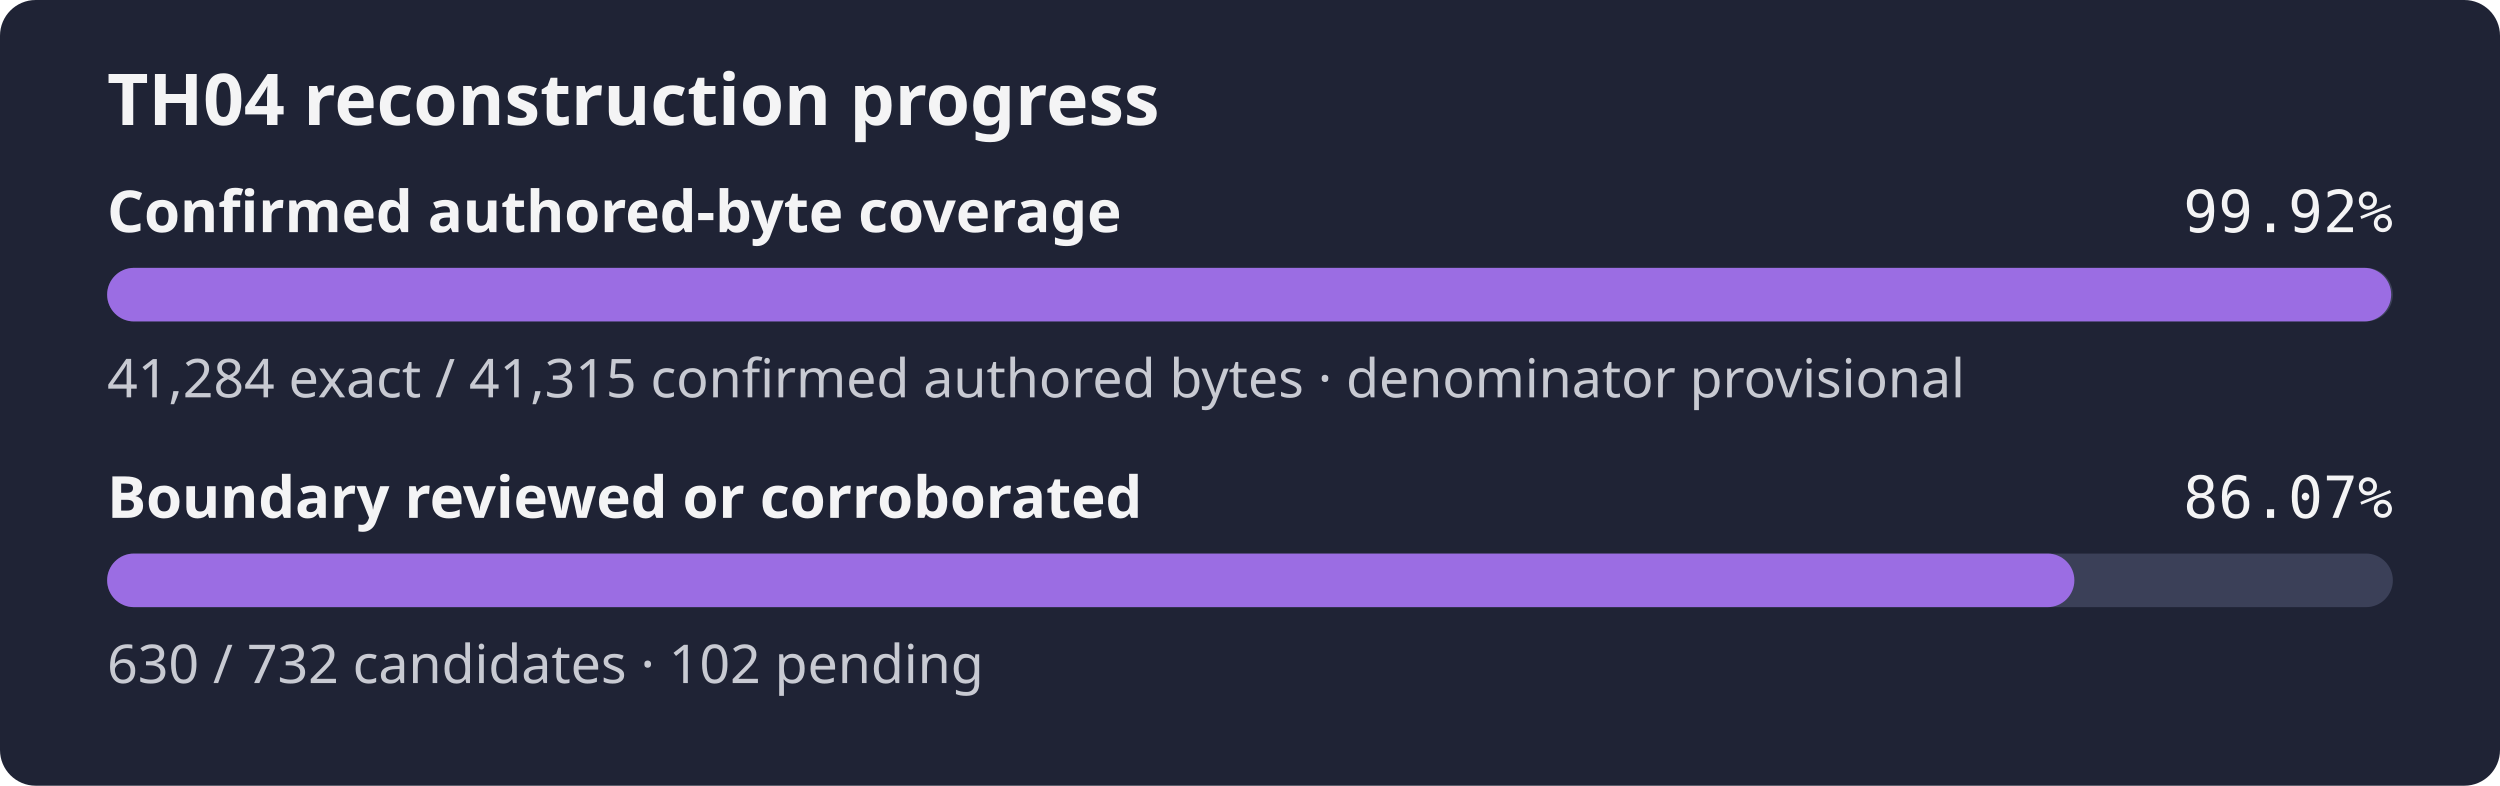
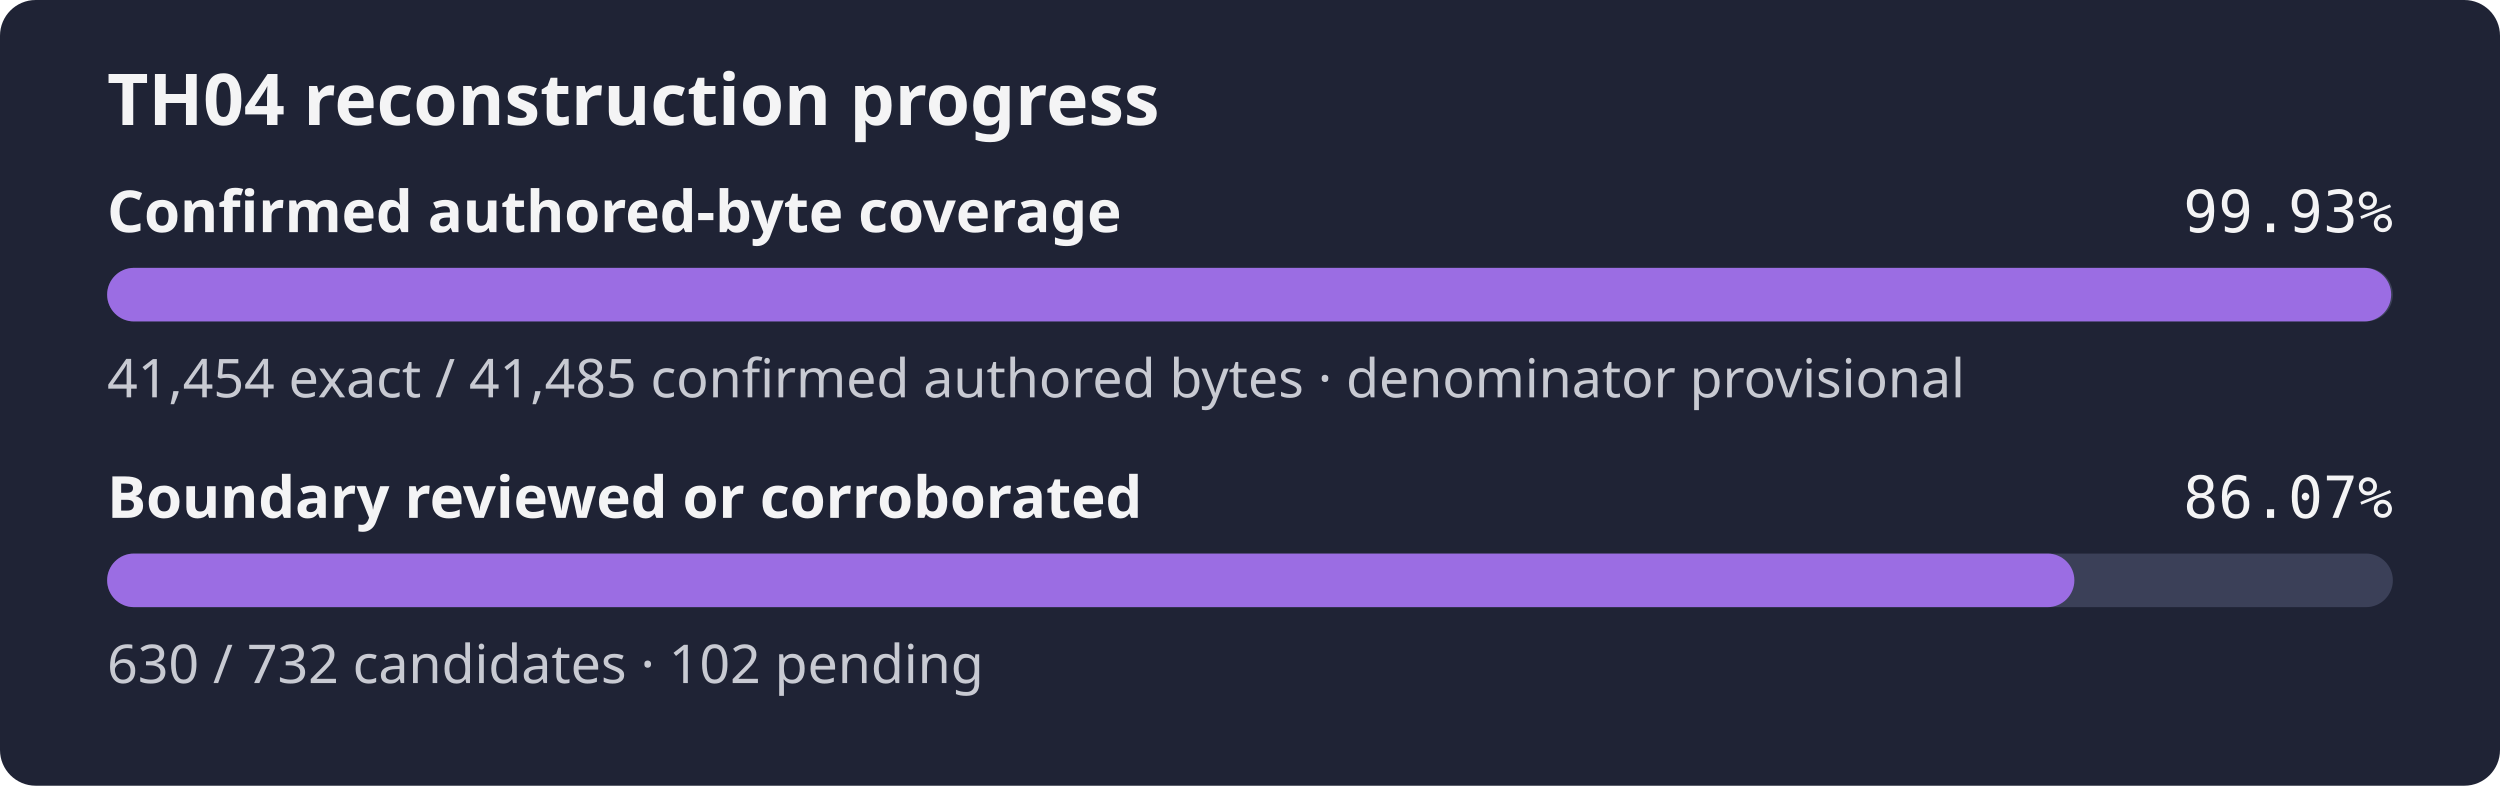
- <svg xmlns="http://www.w3.org/2000/svg" width="560" height="176" role="img" aria-label="TH04 reconstruction progress: 99.92% of the confirmed authored-byte set is exact, boundary reviewed or corroborated 86.07%">
+ <svg xmlns="http://www.w3.org/2000/svg" width="560" height="176" role="img" aria-label="TH04 reconstruction progress: 99.93% of the confirmed authored-byte set is exact, boundary reviewed or corroborated 86.07%">
  <rect width="560" height="176" rx="8" fill="#1f2335" />
  <text x="24" y="28" fill="#f4f4f5" font-family="sans-serif" font-size="16" font-weight="600">TH04 reconstruction progress</text>
  <text x="24" y="52" fill="#f4f4f5" font-family="sans-serif" font-size="13" font-weight="600">Confirmed authored-byte coverage</text>
-   <text x="536" y="52" fill="#f4f4f5" text-anchor="end" font-family="monospace" font-size="13">99.92%</text>
+   <text x="536" y="52" fill="#f4f4f5" text-anchor="end" font-family="monospace" font-size="13">99.93%</text>
  <rect x="24" y="60" width="512" height="12" rx="6" fill="#3b4058" />
  <rect x="24" y="60" width="511.62" height="12" rx="6" fill="#9b6de3" />
-   <text x="24" y="89" fill="#c8cad2" font-family="sans-serif" font-size="12">41,284 exact / 41,315 confirmed authored bytes · denominator provisional</text>
+   <text x="24" y="89" fill="#c8cad2" font-family="sans-serif" font-size="12">41,454 exact / 41,485 confirmed authored bytes · denominator provisional</text>
  <text x="24" y="116" fill="#f4f4f5" font-family="sans-serif" font-size="13" font-weight="600">Boundary reviewed or corroborated</text>
  <text x="536" y="116" fill="#f4f4f5" text-anchor="end" font-family="monospace" font-size="13">86.07%</text>
  <rect x="24" y="124" width="512" height="12" rx="6" fill="#3b4058" />
  <rect x="24" y="124" width="440.66" height="12" rx="6" fill="#9b6de3" />
  <text x="24" y="153" fill="#c8cad2" font-family="sans-serif" font-size="12">630 / 732 candidates · 102 pending</text>
</svg>
